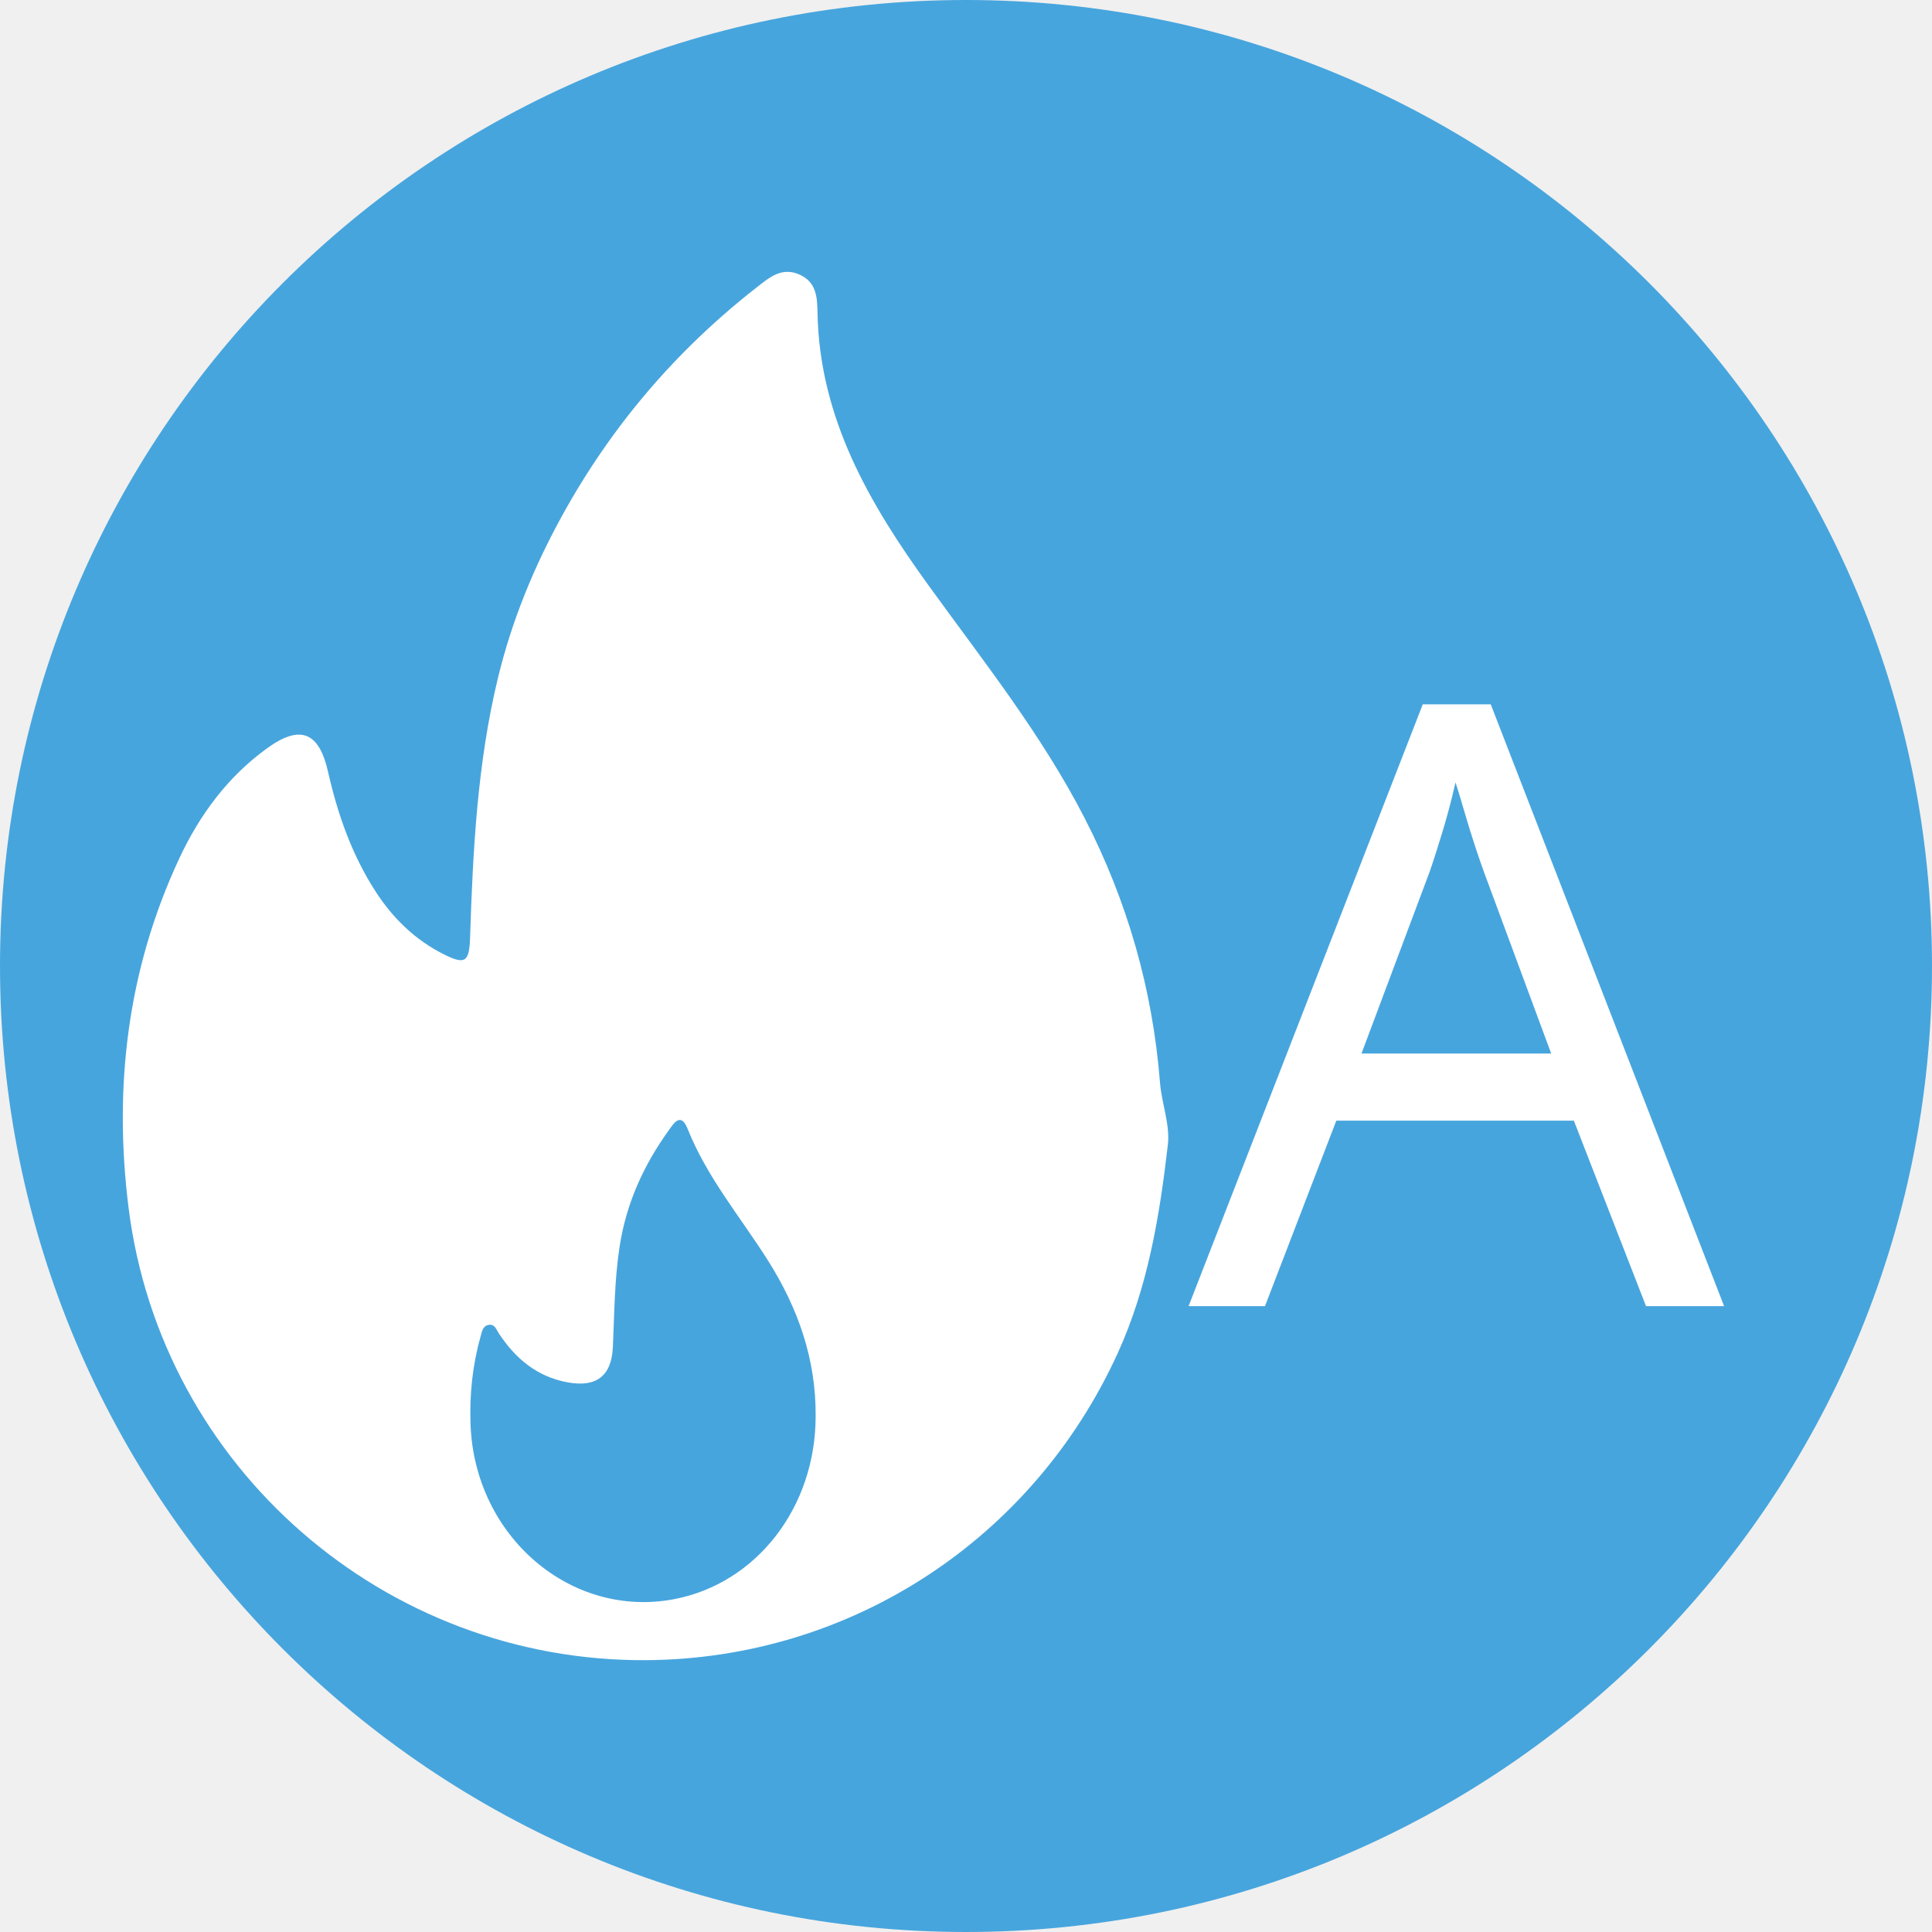
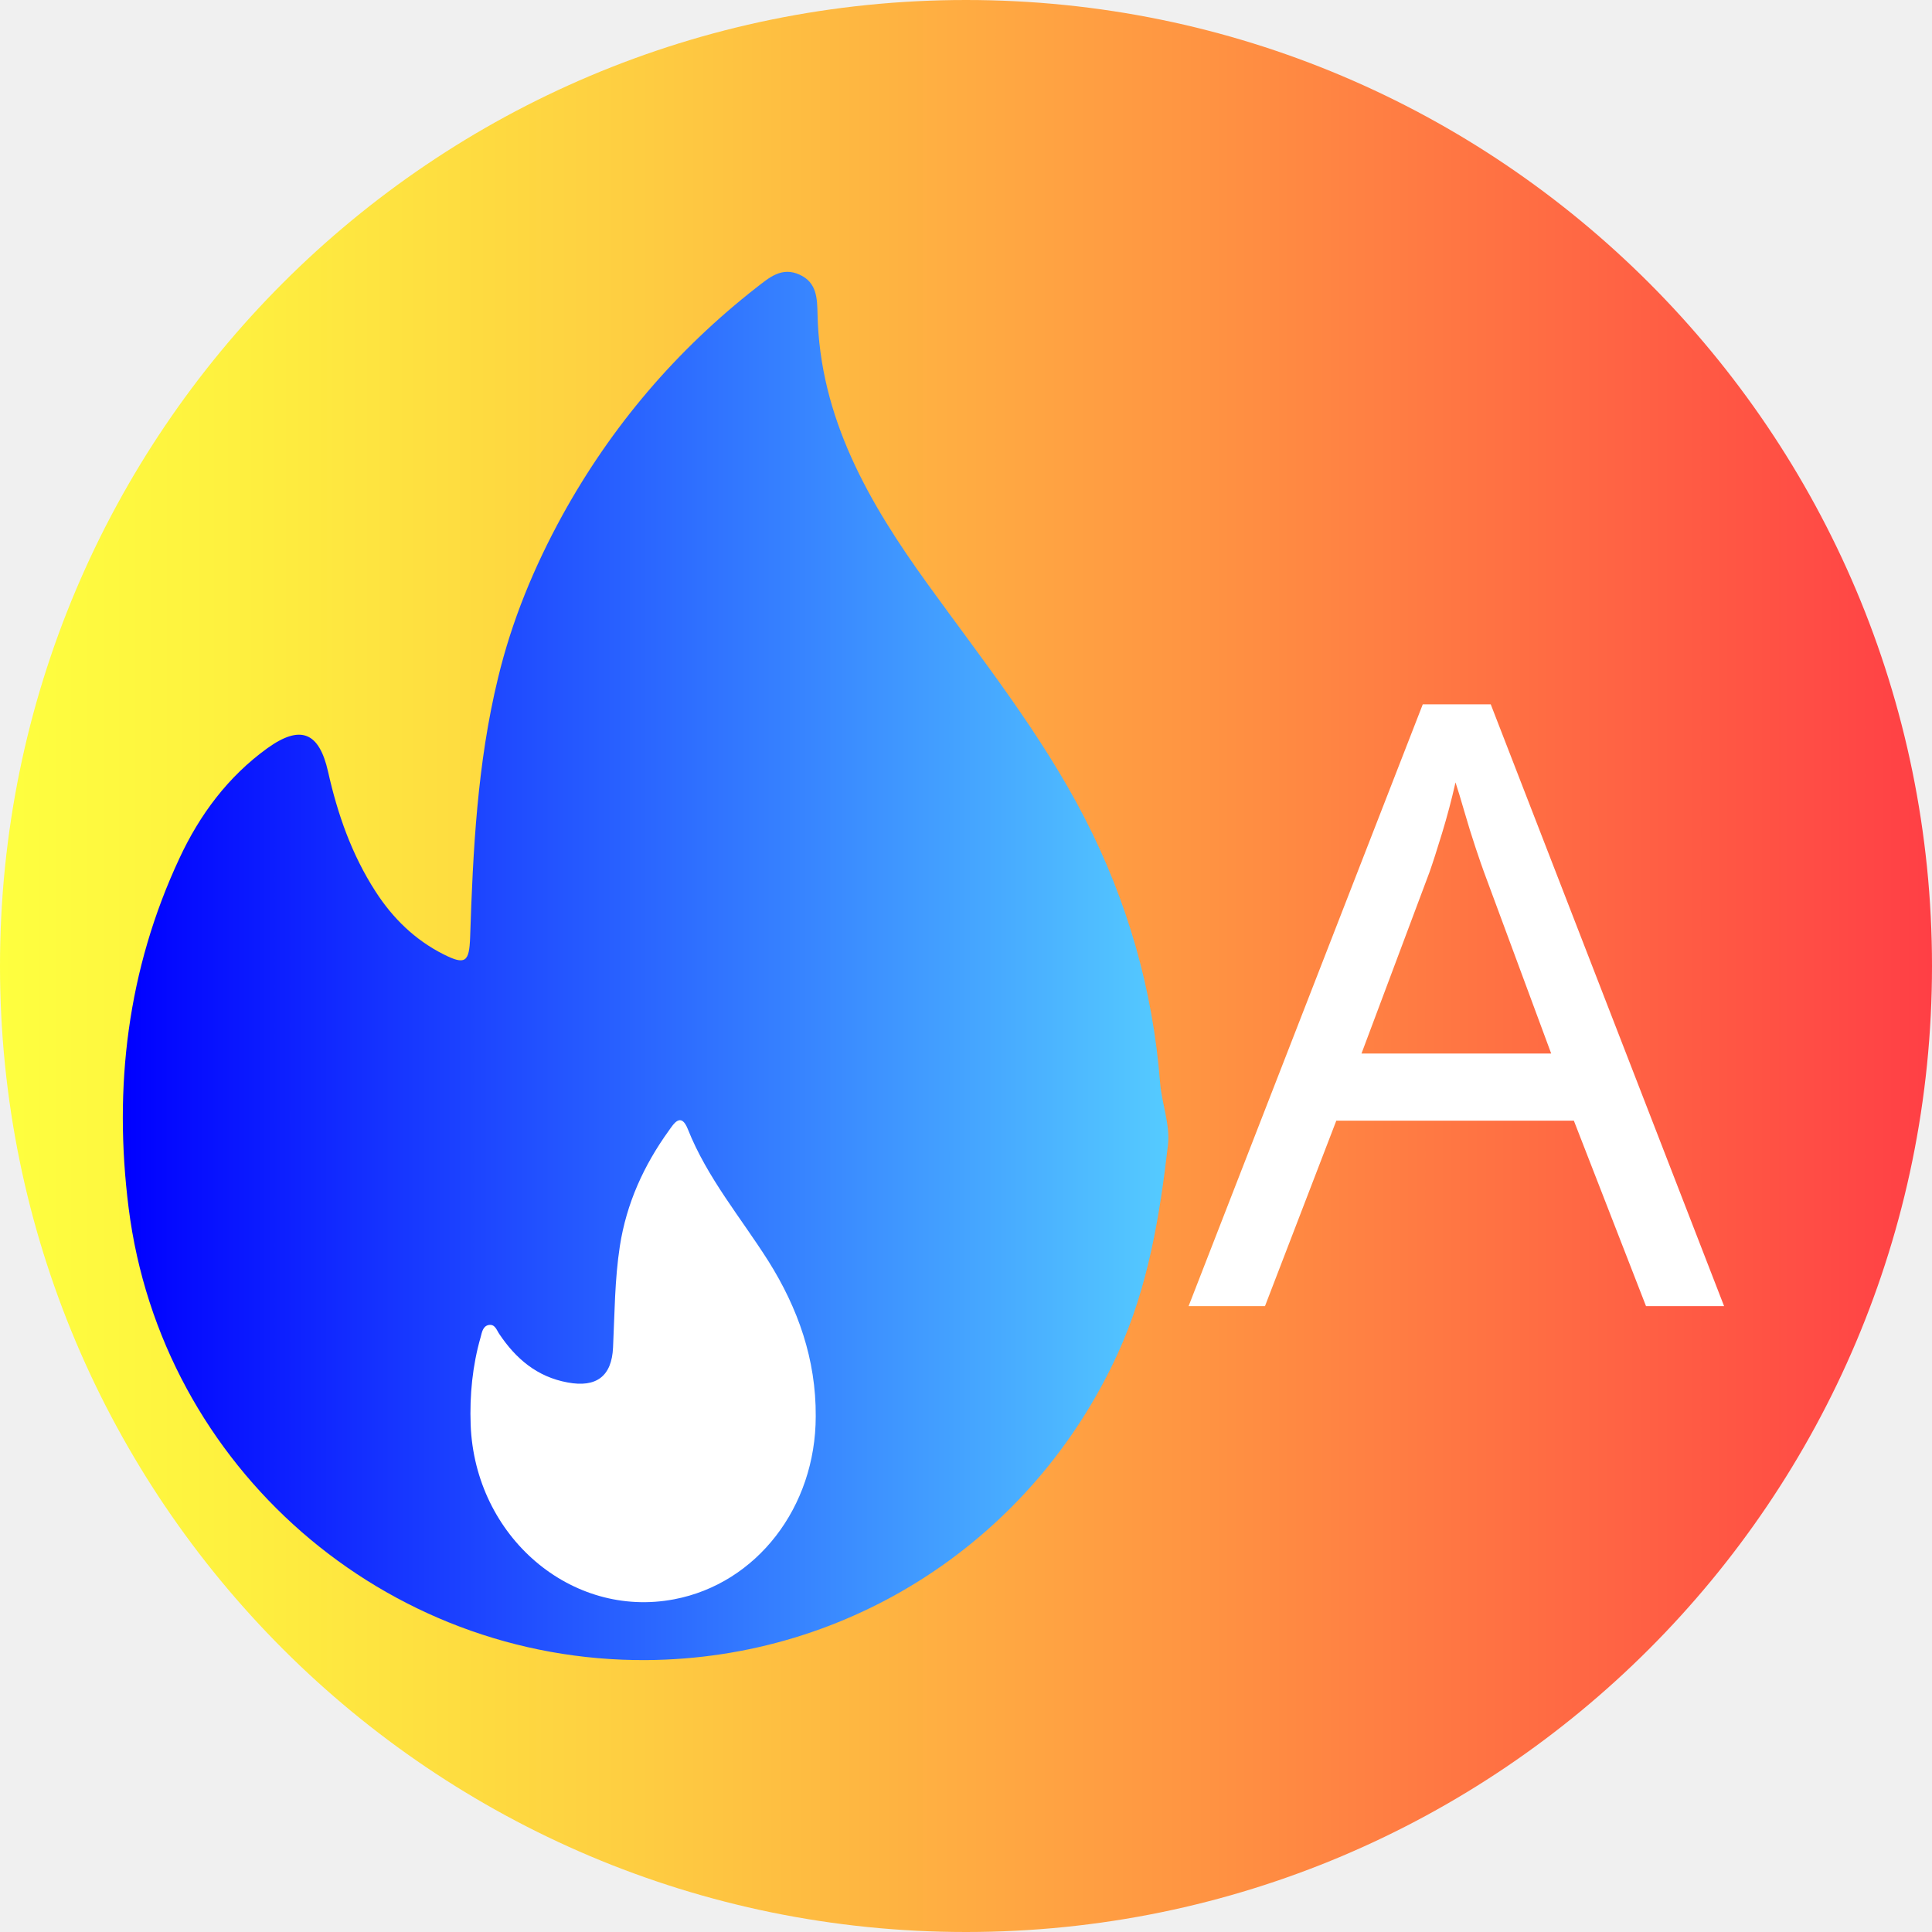
<svg xmlns="http://www.w3.org/2000/svg" version="1.1" id="Livello_1" x="0px" y="0px" viewBox="0 0 1080 1080" style="enable-background:new 0 0 1080 1080;" xml:space="preserve">
  <style type="text/css">
- 	.st0{fill:#47A5DD;}
- 	.st1{fill:#FFFFFF;}
- 	.st2{font-family:'Verdana-Bold';}
- 	.st3{font-size:469.192px;}
+ 	.st0{fill:url(#SVGID_1_);}
+ 	.st1{fill:url(#SVGID_00000088830310898907186860000000947889099298829999_);}
+ 	.st2{fill:#FFFFFF;}
+ 	.st3{font-family:'Verdana-Bold';}
+ 	.st4{font-size:469.192px;}
</style>
+   <linearGradient id="SVGID_1_" gradientUnits="userSpaceOnUse" x1="0" y1="540" x2="1080" y2="540">
+     <stop offset="0" style="stop-color:#FEFF3F" />
+     <stop offset="0.115" style="stop-color:#FEF13F" />
+     <stop offset="0.331" style="stop-color:#FECD41" />
+     <stop offset="0.624" style="stop-color:#FF9342" />
+     <stop offset="0.981" style="stop-color:#FF4345" />
+     <stop offset="1" style="stop-color:#FF3F45" />
+   </linearGradient>
  <circle class="st0" cx="540" cy="540" r="540" />
  <g>
-     <path class="st1" d="M361.36,928.04C215.2,929.06,90.14,820.44,71.88,675.22c-8.48-67.43-0.69-133.21,28.37-195.42   c11.35-24.31,27.08-45.63,49.07-61.53c18.55-13.42,29.03-9.09,34.04,13.08c5.34,23.66,13.25,46.31,26.52,66.9   c9.72,15.07,22.17,27.16,38.13,35.18c12.09,6.08,14.33,4.3,14.77-9.37c1.58-48.75,4.04-97.36,15.58-145.09   c7.74-32.02,20.09-62.04,35.91-90.78c27.48-49.93,63.74-92.39,108.64-127.47c7.08-5.53,14.08-11.77,24.23-7.14   c9.65,4.41,9.69,13.38,9.87,21.83c1.25,58.34,28.82,105.83,61.66,151.29c30.73,42.54,63.51,83.66,87.67,130.68   c23.91,46.54,37.98,95.65,42.1,147.76c0.92,11.67,5.71,23.53,4.4,34.79c-4.63,39.85-11.1,79.37-28.02,116.48   C577.31,860.6,475.41,927.24,361.36,928.04z" />
-     <path class="st0" d="M455.95,791.67c0.01,50.85-32.99,93.5-79.15,102.28c-57.64,10.97-111.4-34.98-113.76-97.53   c-0.63-16.59,1.04-33.06,5.56-49.13c0.74-2.63,1.16-5.98,4.41-6.65c3.58-0.74,4.54,2.77,6,4.97c9.27,13.94,21.22,23.97,38.17,27.11   c16.02,2.97,24.67-3.4,25.41-19.6c0.86-18.89,0.9-37.78,3.82-56.57c3.72-23.94,13.38-45.21,27.39-64.64   c2.61-3.62,6.7-10.64,10.6-0.85c10.82,27.15,29.6,49.36,44.98,73.69C446.15,731.31,456.2,759.92,455.95,791.67z" />
+     <linearGradient id="SVGID_00000069390565796691179150000006154779048480168358_" gradientUnits="userSpaceOnUse" x1="653.065" y1="540.006" x2="68.649" y2="540.006">
+       <stop offset="0" style="stop-color:#55CBFF" />
+       <stop offset="1" style="stop-color:#0000FF" />
+     </linearGradient>
+     <path style="fill:url(#SVGID_00000069390565796691179150000006154779048480168358_);" d="M361.4,928   c-146.2,1-271.2-107.6-289.5-252.8c-8.5-67.4-0.7-133.2,28.4-195.4c11.3-24.3,27.1-45.6,49.1-61.5c18.6-13.4,29-9.1,34,13.1   c5.3,23.7,13.2,46.3,26.5,66.9c9.7,15.1,22.2,27.2,38.1,35.2c12.1,6.1,14.3,4.3,14.8-9.4c1.6-48.8,4-97.4,15.6-145.1   c7.7-32,20.1-62,35.9-90.8c27.5-49.9,63.7-92.4,108.6-127.5c7.1-5.5,14.1-11.8,24.2-7.1c9.6,4.4,9.7,13.4,9.9,21.8   c1.2,58.3,28.8,105.8,61.7,151.3c30.7,42.5,63.5,83.7,87.7,130.7c23.9,46.5,38,95.7,42.1,147.8c0.9,11.7,5.7,23.5,4.4,34.8   c-4.6,39.8-11.1,79.4-28,116.5C577.3,860.6,475.4,927.2,361.4,928z" />
+     <path class="st2" d="M456,791.7c0,50.8-33,93.5-79.1,102.3c-57.6,11-111.4-35-113.8-97.5c-0.6-16.6,1-33.1,5.6-49.1   c0.7-2.6,1.2-6,4.4-6.7c3.6-0.7,4.5,2.8,6,5c9.3,13.9,21.2,24,38.2,27.1c16,3,24.7-3.4,25.4-19.6c0.9-18.9,0.9-37.8,3.8-56.6   c3.7-23.9,13.4-45.2,27.4-64.6c2.6-3.6,6.7-10.6,10.6-0.8c10.8,27.2,29.6,49.4,45,73.7C446.1,731.3,456.2,759.9,456,791.7z" />
  </g>
-   <text transform="matrix(1 0 0 1 664.4316 730.1367)" class="st1 st2 st3">A</text>
+   <text transform="matrix(1 0 0 1 664.4316 730.1367)" class="st2 st3 st4">A</text>
</svg>
